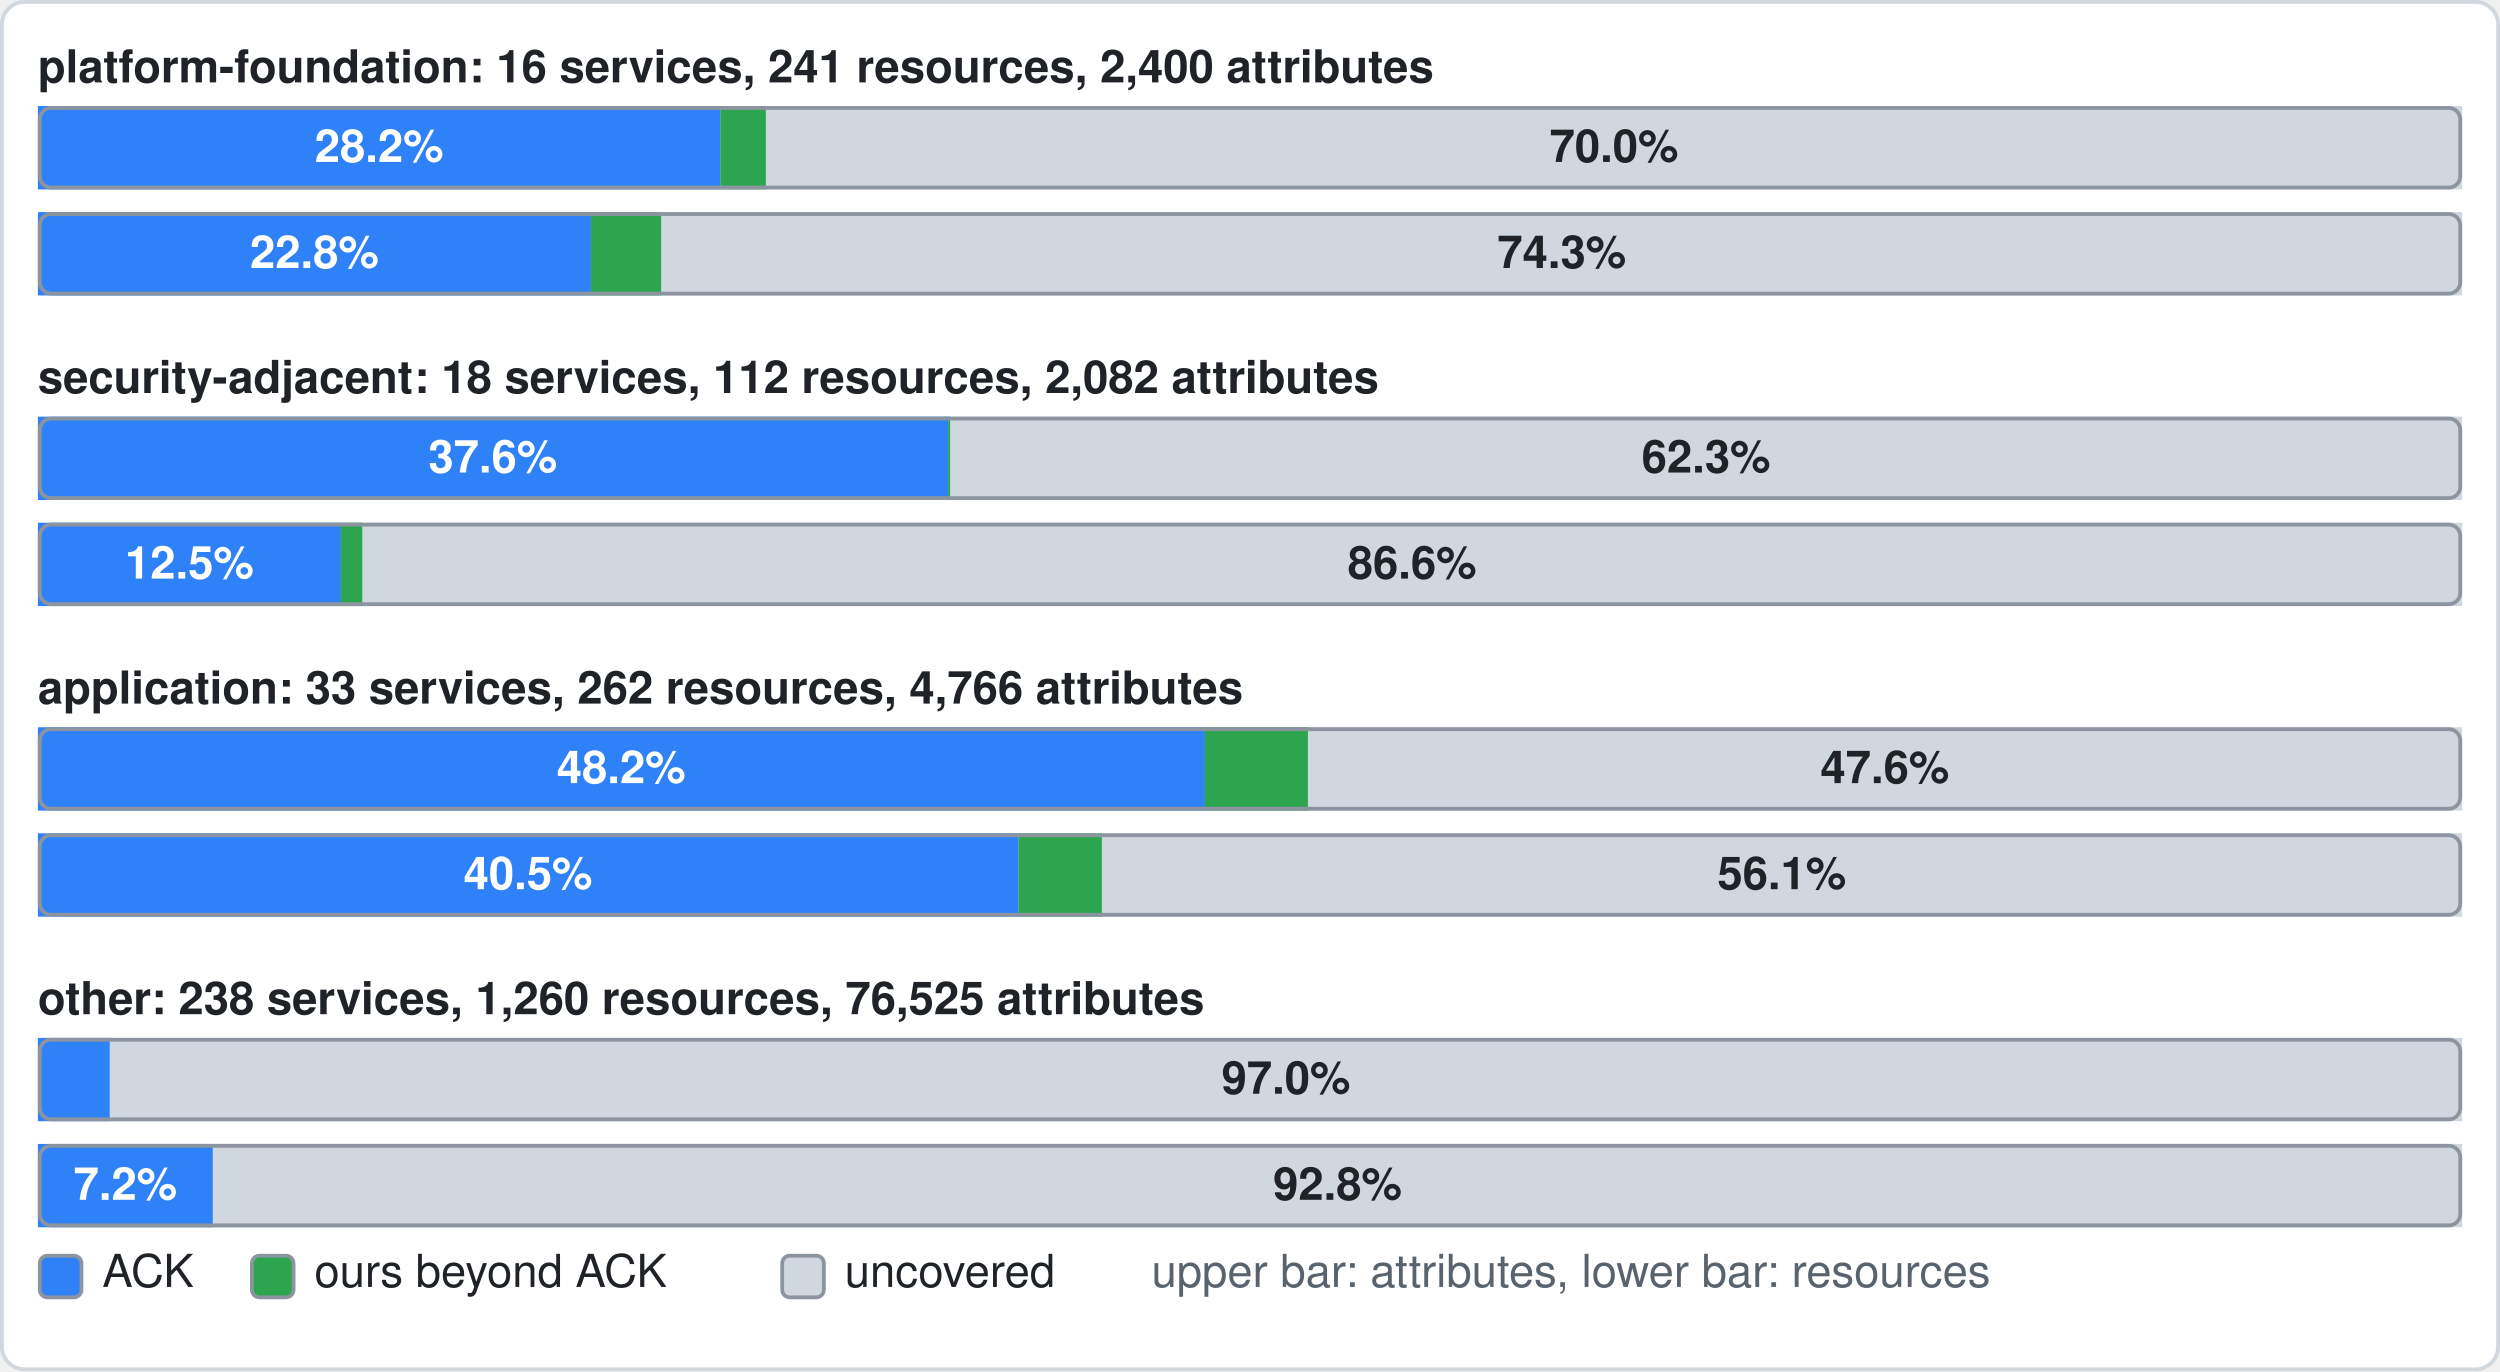
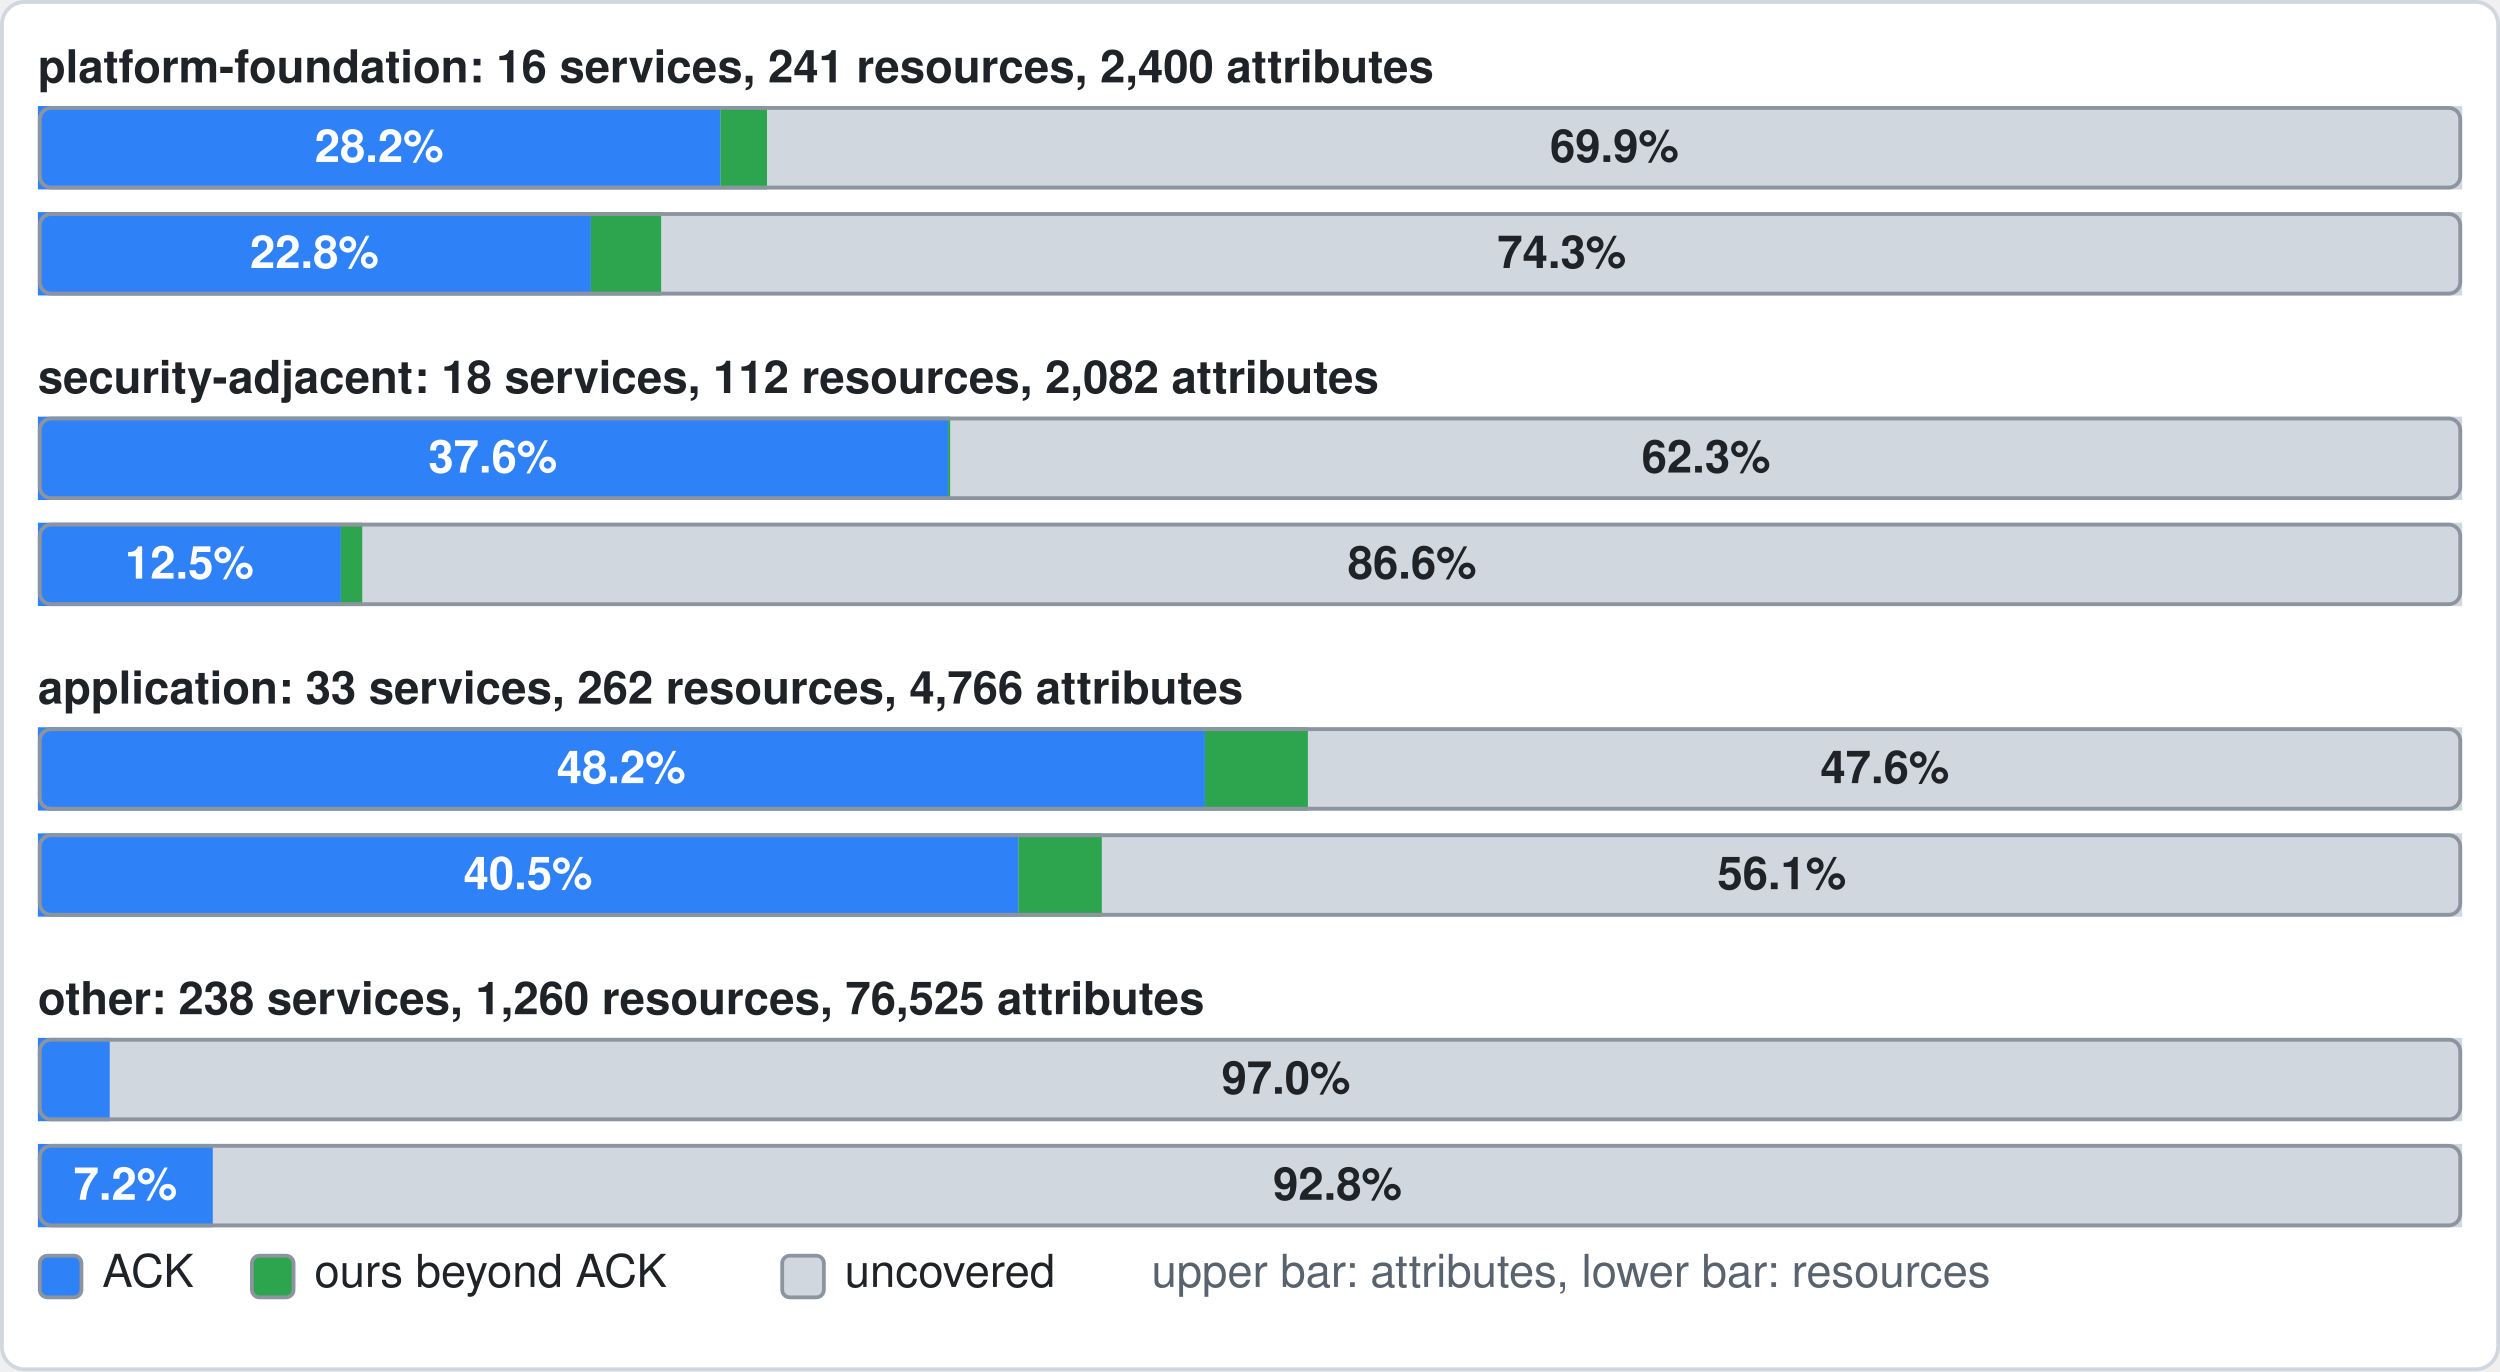
- <svg xmlns="http://www.w3.org/2000/svg" width="660" height="362" viewBox="0 0 660 362" role="img" aria-label="platform-foundation: attributes official 28.2%, ours beyond 1.9%, uncovered 70.0%; resources official 22.8%, ours beyond 2.9%, uncovered 74.3%. security-adjacent: attributes official 37.6%, ours beyond 0.1%, uncovered 62.3%; resources official 12.5%, ours beyond 0.9%, uncovered 86.6%. application: attributes official 48.2%, ours beyond 4.2%, uncovered 47.6%; resources official 40.5%, ours beyond 3.4%, uncovered 56.1%. other: attributes official 3.0%, ours beyond 0.0%, uncovered 97.0%; resources official 7.2%, ours beyond 0.0%, uncovered 92.8%">
+ <svg xmlns="http://www.w3.org/2000/svg" width="660" height="362" viewBox="0 0 660 362" role="img" aria-label="platform-foundation: attributes official 28.2%, ours beyond 1.9%, uncovered 69.9%; resources official 22.8%, ours beyond 2.9%, uncovered 74.3%. security-adjacent: attributes official 37.6%, ours beyond 0.1%, uncovered 62.3%; resources official 12.5%, ours beyond 0.9%, uncovered 86.6%. application: attributes official 48.2%, ours beyond 4.2%, uncovered 47.6%; resources official 40.5%, ours beyond 3.4%, uncovered 56.1%. other: attributes official 3.0%, ours beyond 0.0%, uncovered 97.0%; resources official 7.2%, ours beyond 0.0%, uncovered 92.8%">
  <rect x="0.5" y="0.5" width="659" height="361" rx="6" fill="#ffffff" stroke="#d0d7de" />
  <text x="10" y="19" font-family="-apple-system,BlinkMacSystemFont,'Segoe UI',Helvetica,Arial,sans-serif" font-size="12" font-weight="600" fill="#1f2328" dominant-baseline="central">platform-foundation: 16 services, 241 resources, 2,400 attributes</text>
  <rect x="10" y="28" width="640" height="22" rx="3" fill="#d0d7de" />
  <rect x="10" y="28" width="180.2" height="22" fill="#2f81f7" />
  <text x="100.1" y="40" font-family="-apple-system,BlinkMacSystemFont,'Segoe UI',Helvetica,Arial,sans-serif" font-size="12" font-weight="600" fill="#ffffff" text-anchor="middle" dominant-baseline="central">28.2%</text>
-   <rect x="190.2" y="28" width="12" height="22" fill="#2da44e" />
-   <rect x="202.2" y="28" width="447.8" height="22" fill="#d0d7de" />
-   <text x="426.1" y="40" font-family="-apple-system,BlinkMacSystemFont,'Segoe UI',Helvetica,Arial,sans-serif" font-size="12" font-weight="600" fill="#1f2328" text-anchor="middle" dominant-baseline="central">70.0%</text>
+   <rect x="190.2" y="28" width="12.3" height="22" fill="#2da44e" />
+   <rect x="202.5" y="28" width="447.5" height="22" fill="#d0d7de" />
+   <text x="426.2" y="40" font-family="-apple-system,BlinkMacSystemFont,'Segoe UI',Helvetica,Arial,sans-serif" font-size="12" font-weight="600" fill="#1f2328" text-anchor="middle" dominant-baseline="central">69.9%</text>
  <rect x="10.5" y="28.5" width="639" height="21" rx="3" fill="none" stroke="#8c959f" />
  <rect x="10" y="56" width="640" height="22" rx="3" fill="#d0d7de" />
  <rect x="10" y="56" width="146" height="22" fill="#2f81f7" />
  <text x="83" y="68" font-family="-apple-system,BlinkMacSystemFont,'Segoe UI',Helvetica,Arial,sans-serif" font-size="12" font-weight="600" fill="#ffffff" text-anchor="middle" dominant-baseline="central">22.8%</text>
  <rect x="156" y="56" width="18.6" height="22" fill="#2da44e" />
  <rect x="174.6" y="56" width="475.4" height="22" fill="#d0d7de" />
  <text x="412.3" y="68" font-family="-apple-system,BlinkMacSystemFont,'Segoe UI',Helvetica,Arial,sans-serif" font-size="12" font-weight="600" fill="#1f2328" text-anchor="middle" dominant-baseline="central">74.3%</text>
  <rect x="10.5" y="56.5" width="639" height="21" rx="3" fill="none" stroke="#8c959f" />
  <text x="10" y="101" font-family="-apple-system,BlinkMacSystemFont,'Segoe UI',Helvetica,Arial,sans-serif" font-size="12" font-weight="600" fill="#1f2328" dominant-baseline="central">security-adjacent: 18 services, 112 resources, 2,082 attributes</text>
  <rect x="10" y="110" width="640" height="22" rx="3" fill="#d0d7de" />
  <rect x="10" y="110" width="240.3" height="22" fill="#2f81f7" />
  <text x="130.1" y="122" font-family="-apple-system,BlinkMacSystemFont,'Segoe UI',Helvetica,Arial,sans-serif" font-size="12" font-weight="600" fill="#ffffff" text-anchor="middle" dominant-baseline="central">37.6%</text>
  <rect x="250.3" y="110" width="0.6" height="22" fill="#2da44e" />
  <rect x="250.9" y="110" width="399.1" height="22" fill="#d0d7de" />
  <text x="450.4" y="122" font-family="-apple-system,BlinkMacSystemFont,'Segoe UI',Helvetica,Arial,sans-serif" font-size="12" font-weight="600" fill="#1f2328" text-anchor="middle" dominant-baseline="central">62.3%</text>
  <rect x="10.5" y="110.5" width="639" height="21" rx="3" fill="none" stroke="#8c959f" />
  <rect x="10" y="138" width="640" height="22" rx="3" fill="#d0d7de" />
  <rect x="10" y="138" width="80" height="22" fill="#2f81f7" />
  <text x="50" y="150" font-family="-apple-system,BlinkMacSystemFont,'Segoe UI',Helvetica,Arial,sans-serif" font-size="12" font-weight="600" fill="#ffffff" text-anchor="middle" dominant-baseline="central">12.5%</text>
  <rect x="90" y="138" width="5.7" height="22" fill="#2da44e" />
  <rect x="95.7" y="138" width="554.3" height="22" fill="#d0d7de" />
  <text x="372.8" y="150" font-family="-apple-system,BlinkMacSystemFont,'Segoe UI',Helvetica,Arial,sans-serif" font-size="12" font-weight="600" fill="#1f2328" text-anchor="middle" dominant-baseline="central">86.6%</text>
  <rect x="10.5" y="138.5" width="639" height="21" rx="3" fill="none" stroke="#8c959f" />
  <text x="10" y="183" font-family="-apple-system,BlinkMacSystemFont,'Segoe UI',Helvetica,Arial,sans-serif" font-size="12" font-weight="600" fill="#1f2328" dominant-baseline="central">application: 33 services, 262 resources, 4,766 attributes</text>
  <rect x="10" y="192" width="640" height="22" rx="3" fill="#d0d7de" />
  <rect x="10" y="192" width="308.1" height="22" fill="#2f81f7" />
  <text x="164" y="204" font-family="-apple-system,BlinkMacSystemFont,'Segoe UI',Helvetica,Arial,sans-serif" font-size="12" font-weight="600" fill="#ffffff" text-anchor="middle" dominant-baseline="central">48.2%</text>
  <rect x="318.1" y="192" width="27.2" height="22" fill="#2da44e" />
  <rect x="345.3" y="192" width="304.7" height="22" fill="#d0d7de" />
  <text x="497.6" y="204" font-family="-apple-system,BlinkMacSystemFont,'Segoe UI',Helvetica,Arial,sans-serif" font-size="12" font-weight="600" fill="#1f2328" text-anchor="middle" dominant-baseline="central">47.6%</text>
  <rect x="10.5" y="192.5" width="639" height="21" rx="3" fill="none" stroke="#8c959f" />
  <rect x="10" y="220" width="640" height="22" rx="3" fill="#d0d7de" />
  <rect x="10" y="220" width="258.9" height="22" fill="#2f81f7" />
  <text x="139.4" y="232" font-family="-apple-system,BlinkMacSystemFont,'Segoe UI',Helvetica,Arial,sans-serif" font-size="12" font-weight="600" fill="#ffffff" text-anchor="middle" dominant-baseline="central">40.5%</text>
  <rect x="268.9" y="220" width="22" height="22" fill="#2da44e" />
  <rect x="290.9" y="220" width="359.1" height="22" fill="#d0d7de" />
  <text x="470.4" y="232" font-family="-apple-system,BlinkMacSystemFont,'Segoe UI',Helvetica,Arial,sans-serif" font-size="12" font-weight="600" fill="#1f2328" text-anchor="middle" dominant-baseline="central">56.1%</text>
  <rect x="10.5" y="220.5" width="639" height="21" rx="3" fill="none" stroke="#8c959f" />
  <text x="10" y="265" font-family="-apple-system,BlinkMacSystemFont,'Segoe UI',Helvetica,Arial,sans-serif" font-size="12" font-weight="600" fill="#1f2328" dominant-baseline="central">other: 238 services, 1,260 resources, 76,525 attributes</text>
  <rect x="10" y="274" width="640" height="22" rx="3" fill="#d0d7de" />
  <rect x="10" y="274" width="19" height="22" fill="#2f81f7" />
  <rect x="29" y="274" width="621" height="22" fill="#d0d7de" />
  <text x="339.5" y="286" font-family="-apple-system,BlinkMacSystemFont,'Segoe UI',Helvetica,Arial,sans-serif" font-size="12" font-weight="600" fill="#1f2328" text-anchor="middle" dominant-baseline="central">97.0%</text>
  <rect x="10.5" y="274.5" width="639" height="21" rx="3" fill="none" stroke="#8c959f" />
  <rect x="10" y="302" width="640" height="22" rx="3" fill="#d0d7de" />
  <rect x="10" y="302" width="46.2" height="22" fill="#2f81f7" />
  <text x="33.1" y="314" font-family="-apple-system,BlinkMacSystemFont,'Segoe UI',Helvetica,Arial,sans-serif" font-size="12" font-weight="600" fill="#ffffff" text-anchor="middle" dominant-baseline="central">7.2%</text>
  <rect x="56.2" y="302" width="593.8" height="22" fill="#d0d7de" />
  <text x="353.1" y="314" font-family="-apple-system,BlinkMacSystemFont,'Segoe UI',Helvetica,Arial,sans-serif" font-size="12" font-weight="600" fill="#1f2328" text-anchor="middle" dominant-baseline="central">92.8%</text>
  <rect x="10.5" y="302.5" width="639" height="21" rx="3" fill="none" stroke="#8c959f" />
  <rect x="10.5" y="331.5" width="11" height="11" rx="2" fill="#2f81f7" stroke="#8c959f" />
  <text x="27" y="337" font-family="-apple-system,BlinkMacSystemFont,'Segoe UI',Helvetica,Arial,sans-serif" font-size="12" fill="#1f2328" dominant-baseline="central">ACK</text>
  <rect x="66.5" y="331.5" width="11" height="11" rx="2" fill="#2da44e" stroke="#8c959f" />
  <text x="83" y="337" font-family="-apple-system,BlinkMacSystemFont,'Segoe UI',Helvetica,Arial,sans-serif" font-size="12" fill="#1f2328" dominant-baseline="central">ours beyond ACK</text>
  <rect x="206.5" y="331.5" width="11" height="11" rx="2" fill="#d0d7de" stroke="#8c959f" />
  <text x="223" y="337" font-family="-apple-system,BlinkMacSystemFont,'Segoe UI',Helvetica,Arial,sans-serif" font-size="12" fill="#1f2328" dominant-baseline="central">uncovered</text>
  <text x="304" y="337" font-family="-apple-system,BlinkMacSystemFont,'Segoe UI',Helvetica,Arial,sans-serif" font-size="12" fill="#59636e" dominant-baseline="central">upper bar: attributes, lower bar: resources</text>
</svg>
